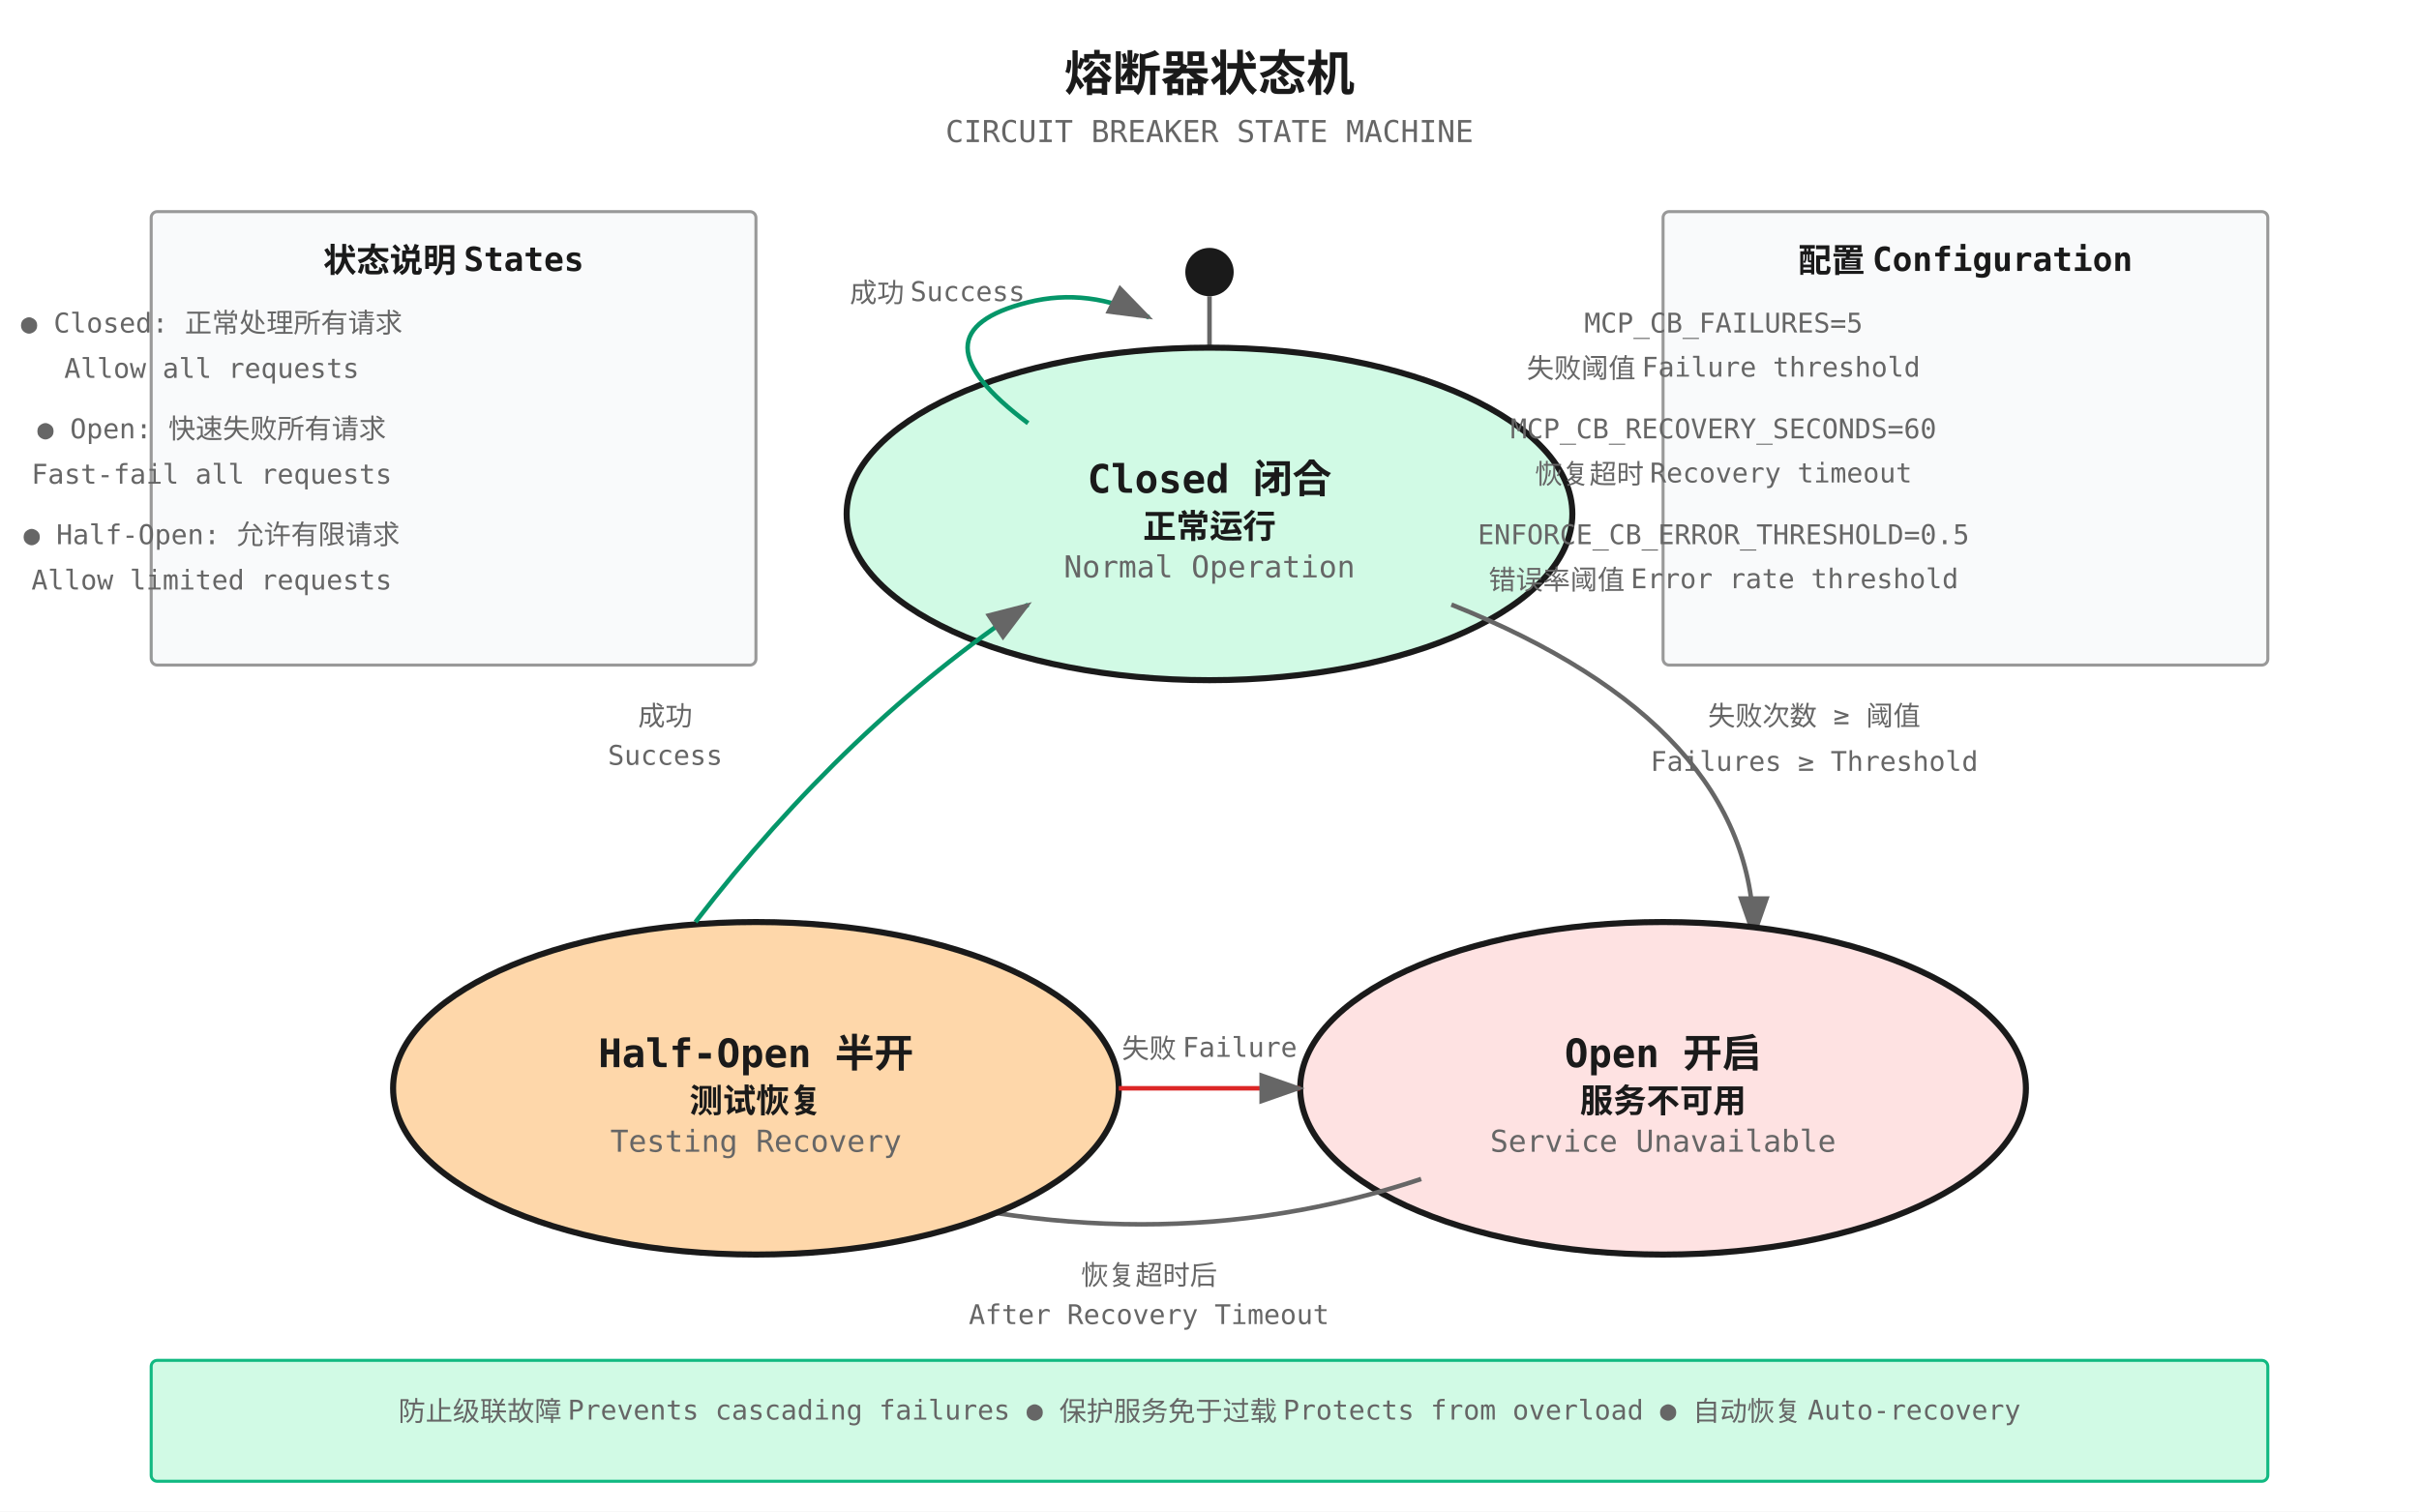
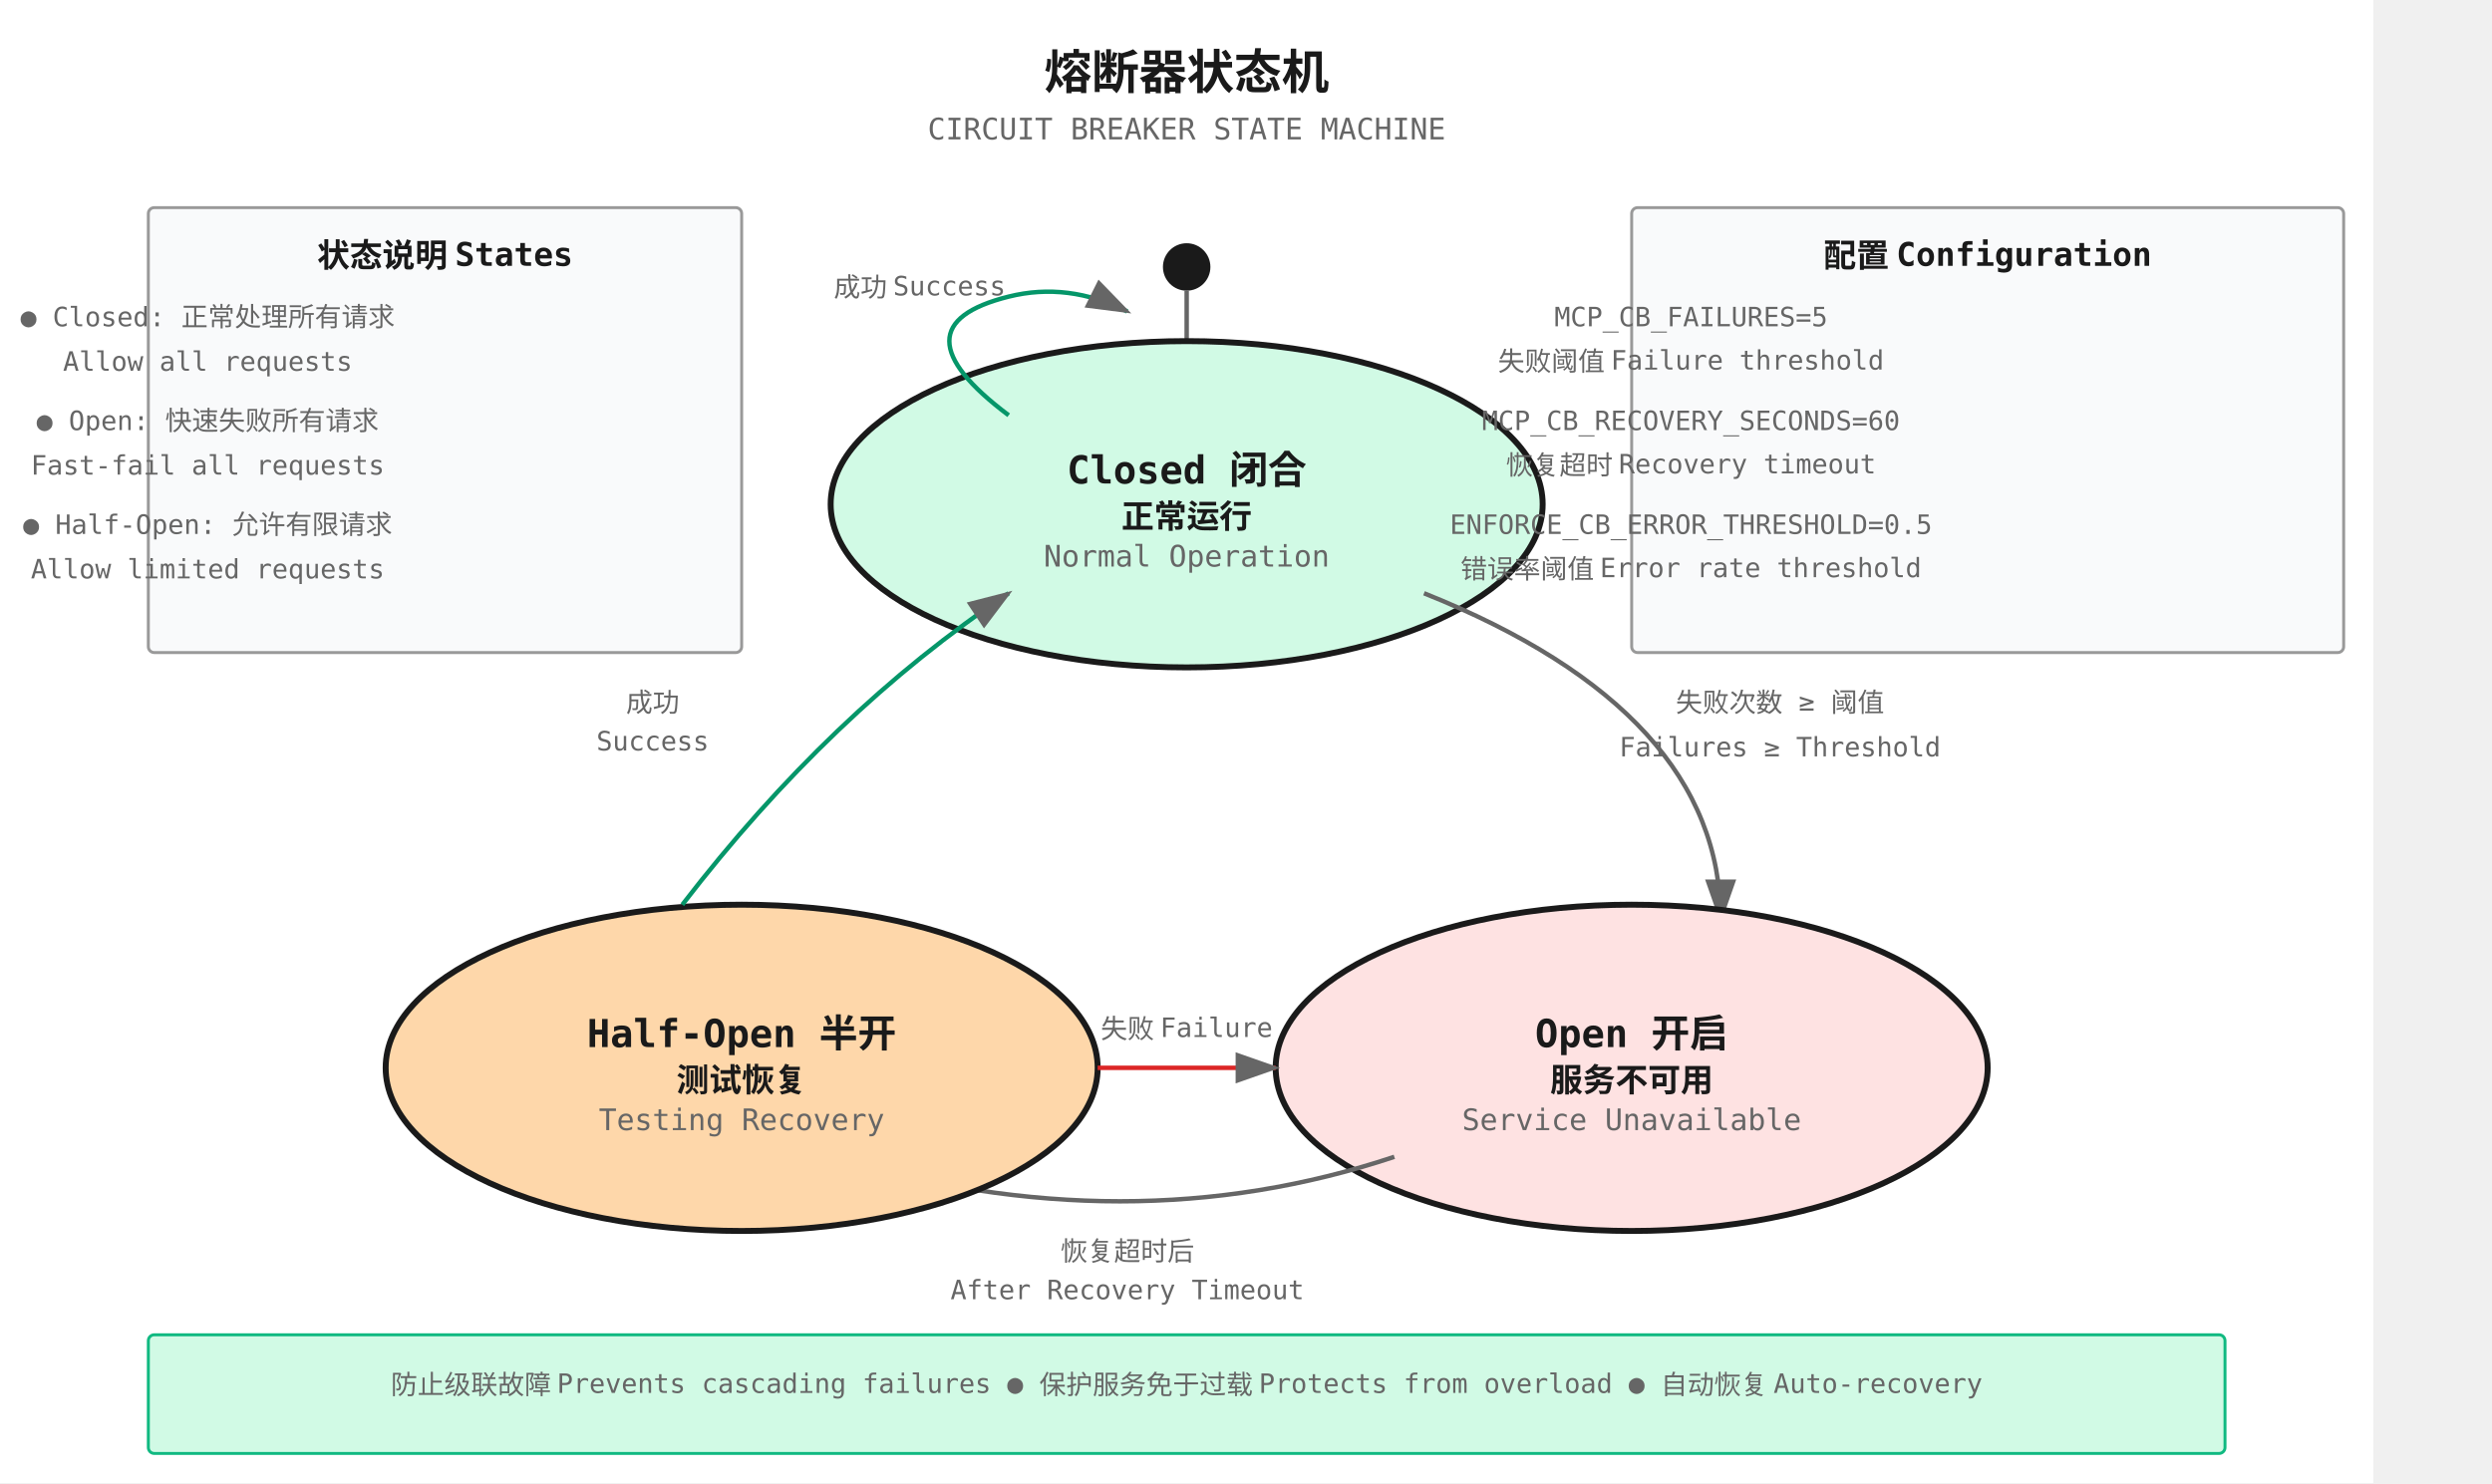
- <svg xmlns="http://www.w3.org/2000/svg" viewBox="0 0 800 500">
+ <svg xmlns="http://www.w3.org/2000/svg" viewBox="0 0 840 500">
  <defs>
    <style>
      .label { font: 500 10px 'SF Mono', 'PingFang SC', monospace; fill: #666; text-anchor: middle; }
      .box-text { font: 600 13px 'SF Mono', 'PingFang SC', monospace; fill: #1a1a1a; text-anchor: middle; }
      .title { font: 700 16px 'SF Mono', 'PingFang SC', sans-serif; fill: #1a1a1a; text-anchor: middle; }
      .annotation { font: 400 9px 'SF Mono', 'PingFang SC', monospace; fill: #666; text-anchor: middle; }
      .state-text { font: 600 11px 'SF Mono', 'PingFang SC', monospace; fill: #1a1a1a; text-anchor: middle; }
    </style>
    <marker id="arrow" markerWidth="10" markerHeight="7" refX="9" refY="3.5" orient="auto">
      <polygon points="0 0, 10 3.5, 0 7" fill="#666" />
    </marker>
  </defs>
  <rect width="800" height="500" fill="#fff" />
  <text x="400" y="30" class="title">熔断器状态机</text>
  <text x="400" y="47" class="label">CIRCUIT BREAKER STATE MACHINE</text>
  <circle cx="400" cy="90" r="8" fill="#1a1a1a" />
  <line x1="400" y1="98" x2="400" y2="130" stroke="#666" stroke-width="1.5" marker-end="url(#arrow)" />
  <ellipse cx="400" cy="170" rx="120" ry="55" fill="#d1fae5" stroke="#1a1a1a" stroke-width="2" />
  <text x="400" y="163" class="box-text">Closed 闭合</text>
  <text x="400" y="178" class="state-text" fill="#059669">正常运行</text>
  <text x="400" y="191" class="label">Normal Operation</text>
  <path d="M 340 140 Q 300 110 340 100 Q 360 95 380 105" fill="none" stroke="#059669" stroke-width="1.5" marker-end="url(#arrow)" />
  <text x="310" y="100" class="annotation" text-anchor="end">成功 Success</text>
  <path d="M 480 200 Q 580 240 580 310" fill="none" stroke="#666" stroke-width="1.5" marker-end="url(#arrow)" />
  <text x="600" y="240" class="annotation" text-anchor="start">失败次数 ≥ 阈值</text>
  <text x="600" y="255" class="annotation" text-anchor="start">Failures ≥ Threshold</text>
  <ellipse cx="550" cy="360" rx="120" ry="55" fill="#fee2e2" stroke="#1a1a1a" stroke-width="2" />
  <text x="550" y="353" class="box-text">Open 开启</text>
  <text x="550" y="368" class="state-text" fill="#dc2626">服务不可用</text>
  <text x="550" y="381" class="label">Service Unavailable</text>
  <path d="M 470 390 Q 380 420 280 390" fill="none" stroke="#666" stroke-width="1.5" marker-end="url(#arrow)" />
  <text x="380" y="425" class="annotation">恢复超时后</text>
  <text x="380" y="438" class="annotation">After Recovery Timeout</text>
  <ellipse cx="250" cy="360" rx="120" ry="55" fill="#fed7aa" stroke="#1a1a1a" stroke-width="2" />
  <text x="250" y="353" class="box-text">Half-Open 半开</text>
  <text x="250" y="368" class="state-text" fill="#ea580c">测试恢复</text>
  <text x="250" y="381" class="label">Testing Recovery</text>
  <path d="M 230 305 Q 280 240 340 200" fill="none" stroke="#059669" stroke-width="1.5" marker-end="url(#arrow)" />
  <text x="220" y="240" class="annotation" text-anchor="end">成功</text>
  <text x="220" y="253" class="annotation" text-anchor="end">Success</text>
  <path d="M 370 360 Q 410 360 430 360" fill="none" stroke="#dc2626" stroke-width="1.5" marker-end="url(#arrow)" />
  <text x="400" y="350" class="annotation">失败 Failure</text>
  <rect x="50" y="70" width="200" height="150" fill="#f9fafb" stroke="#999" stroke-width="1" rx="2" />
  <text x="150" y="90" class="state-text">状态说明 States</text>
  <text x="70" y="110" class="annotation" text-anchor="start">● Closed: 正常处理所有请求</text>
  <text x="70" y="125" class="annotation" text-anchor="start">  Allow all requests</text>
  <text x="70" y="145" class="annotation" text-anchor="start">● Open: 快速失败所有请求</text>
  <text x="70" y="160" class="annotation" text-anchor="start">  Fast-fail all requests</text>
  <text x="70" y="180" class="annotation" text-anchor="start">● Half-Open: 允许有限请求</text>
  <text x="70" y="195" class="annotation" text-anchor="start">  Allow limited requests</text>
-   <rect x="550" y="70" width="200" height="150" fill="#f9fafb" stroke="#999" stroke-width="1" rx="2" />
-   <text x="650" y="90" class="state-text">配置 Configuration</text>
+   <rect x="550" y="70" width="240" height="150" fill="#f9fafb" stroke="#999" stroke-width="1" rx="2" />
+   <text x="670" y="90" class="state-text">配置 Configuration</text>
  <text x="570" y="110" class="annotation" text-anchor="start">MCP_CB_FAILURES=5</text>
  <text x="570" y="125" class="annotation" text-anchor="start">失败阈值 Failure threshold</text>
  <text x="570" y="145" class="annotation" text-anchor="start">MCP_CB_RECOVERY_SECONDS=60</text>
  <text x="570" y="160" class="annotation" text-anchor="start">恢复超时 Recovery timeout</text>
  <text x="570" y="180" class="annotation" text-anchor="start">ENFORCE_CB_ERROR_THRESHOLD=0.5</text>
  <text x="570" y="195" class="annotation" text-anchor="start">错误率阈值 Error rate threshold</text>
  <rect x="50" y="450" width="700" height="40" fill="#d1fae5" stroke="#10b981" stroke-width="1" rx="2" />
  <text x="400" y="470" class="annotation">防止级联故障 Prevents cascading failures ● 保护服务免于过载 Protects from overload ● 自动恢复 Auto-recovery</text>
</svg>
